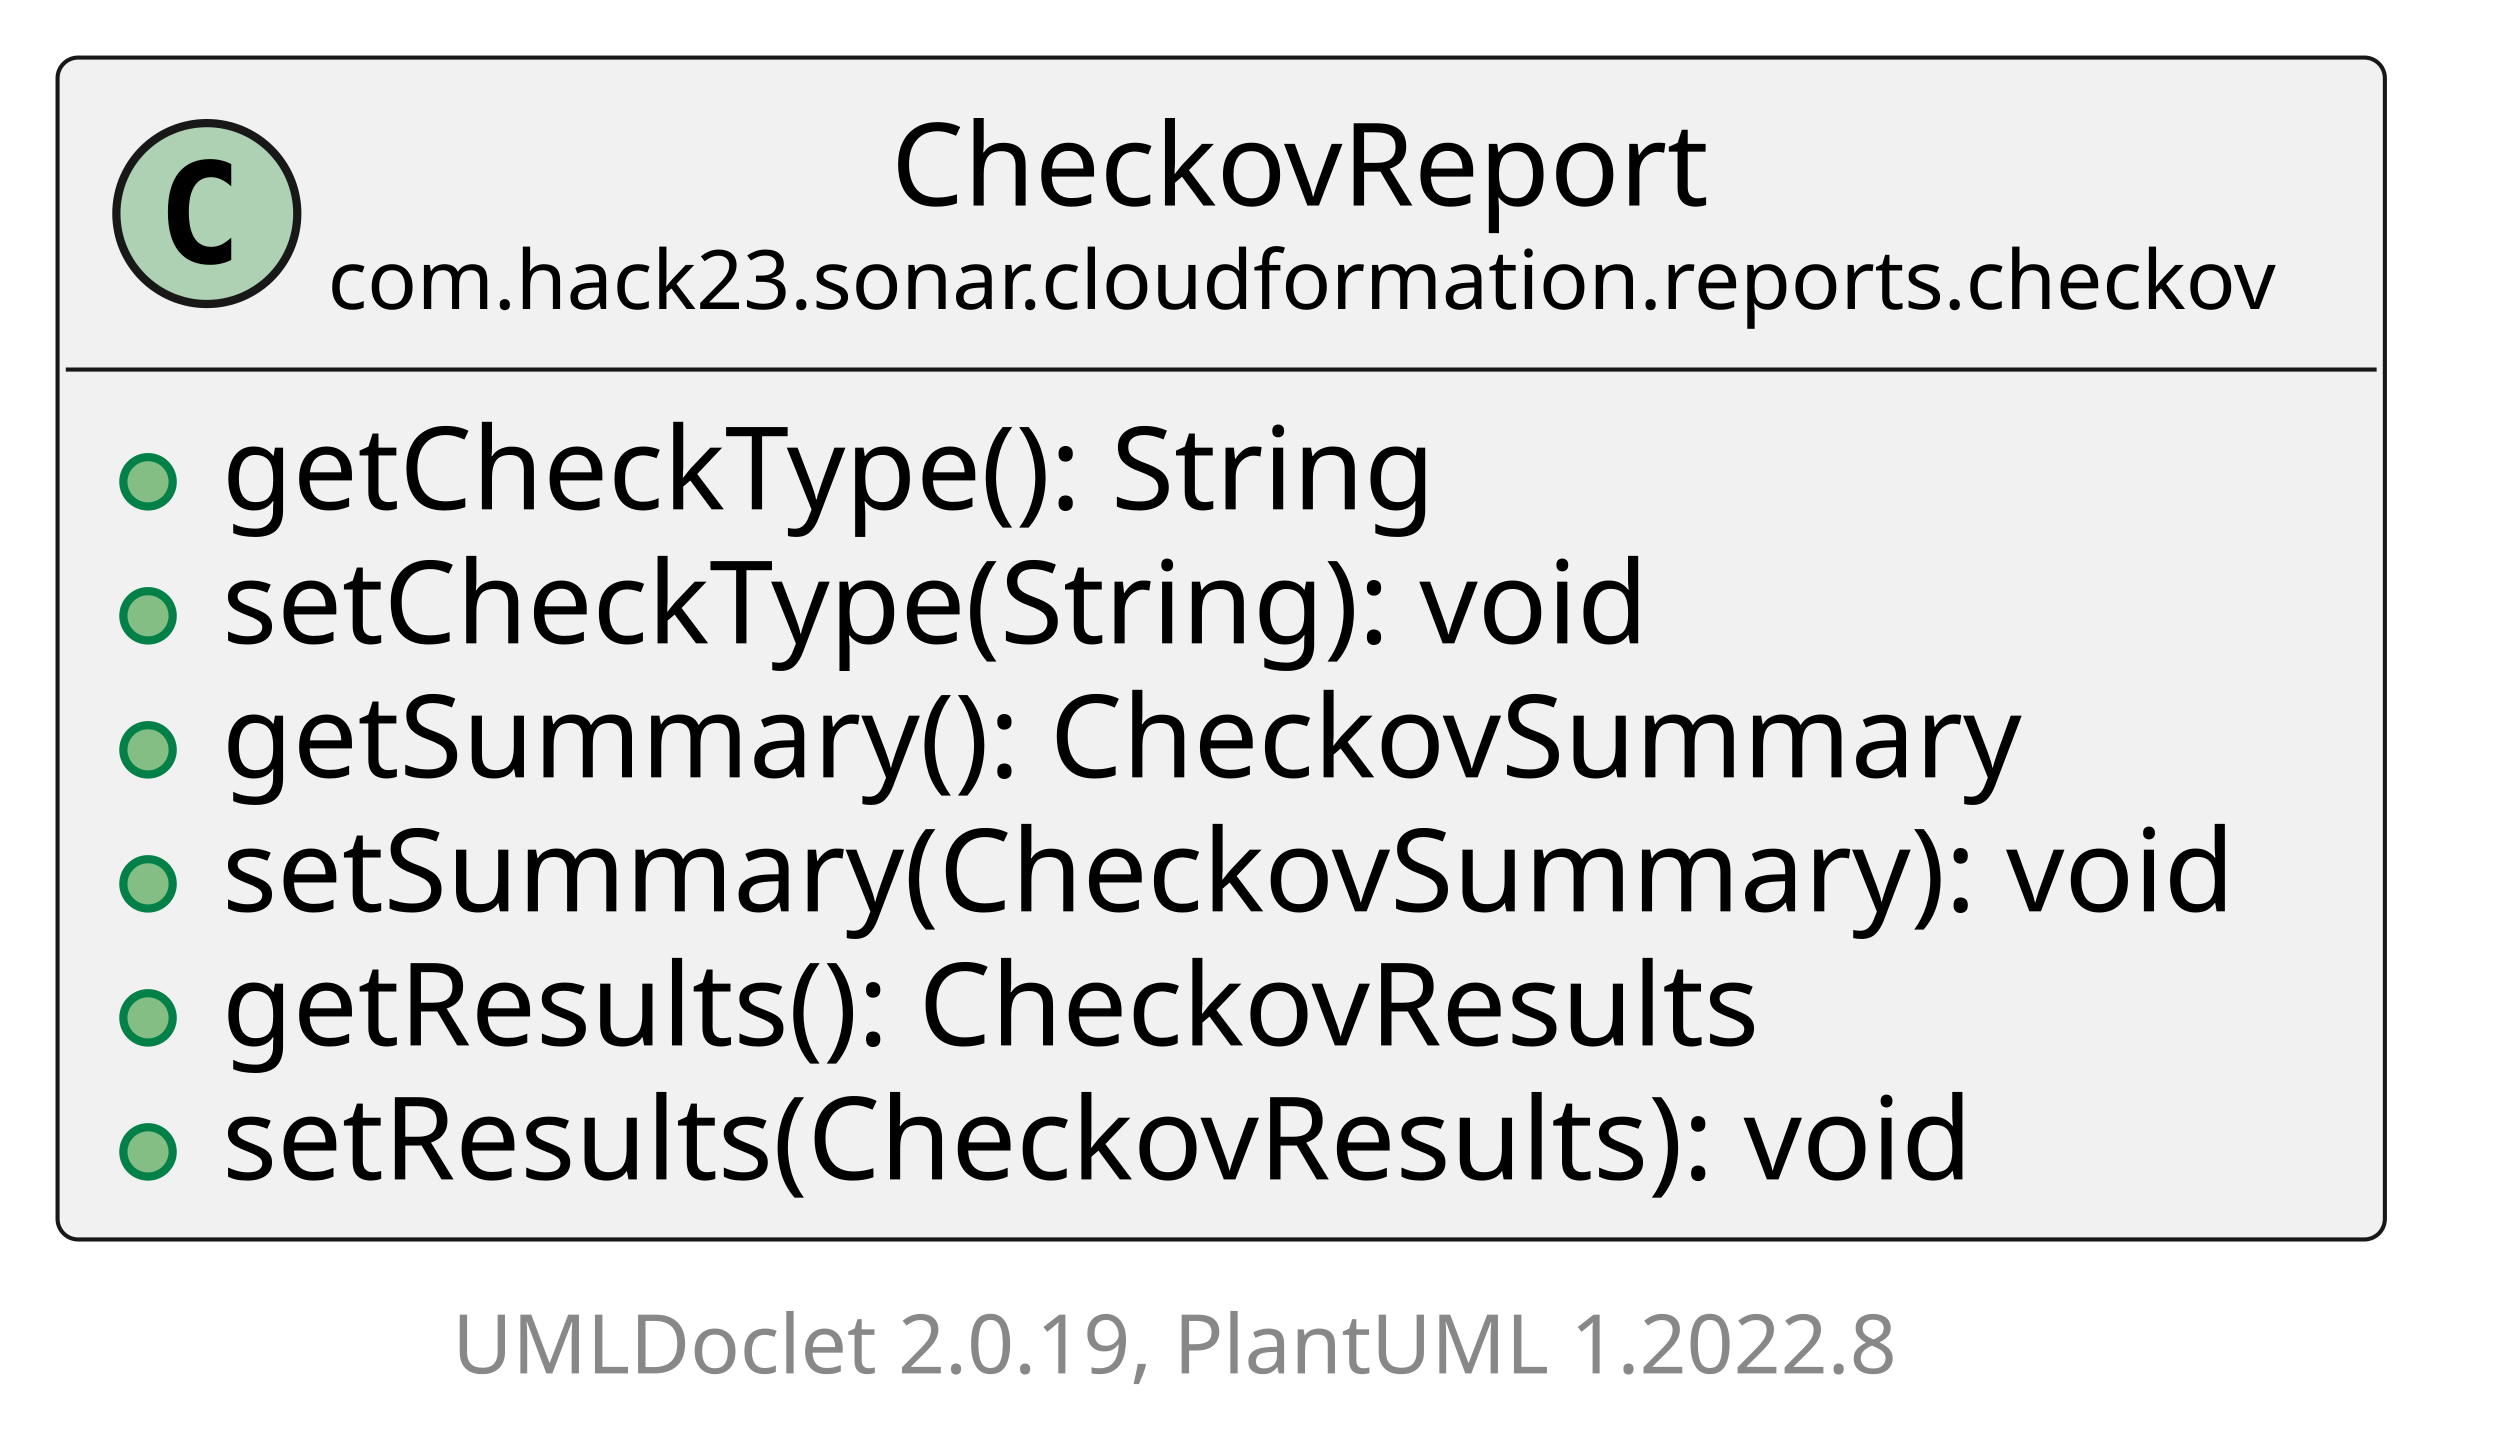
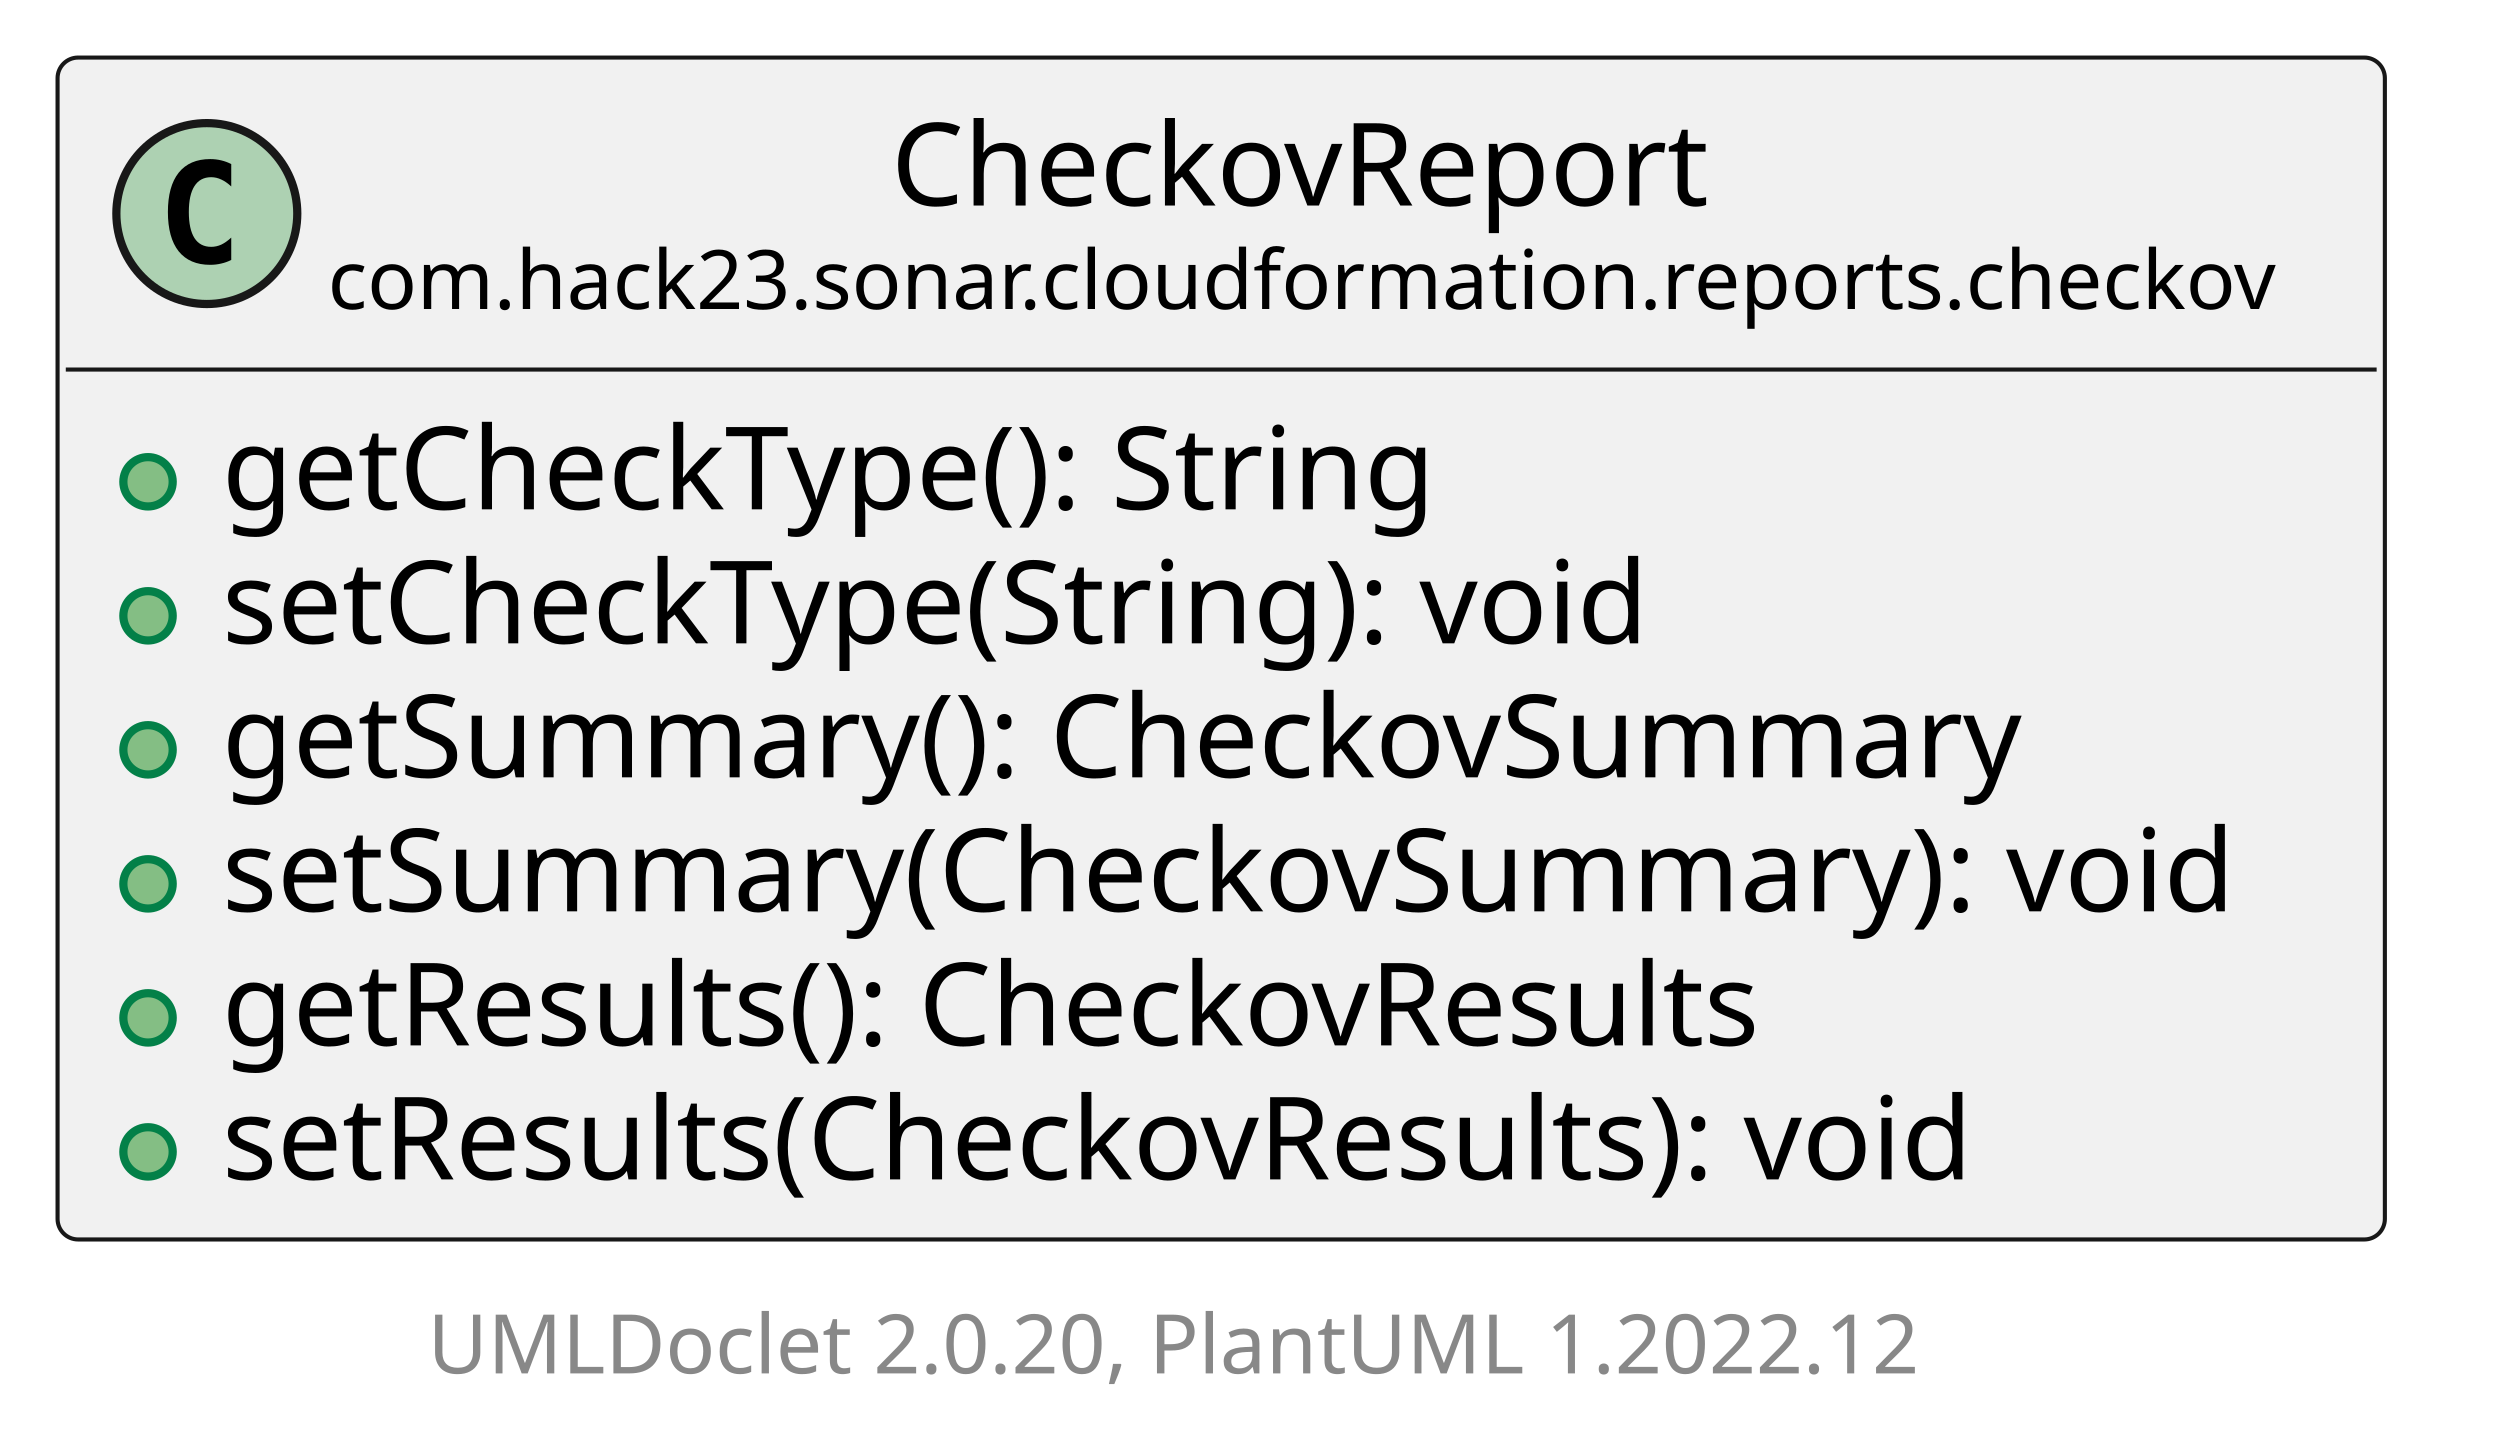
<svg xmlns="http://www.w3.org/2000/svg" xmlns:xlink="http://www.w3.org/1999/xlink" contentStyleType="text/css" height="177px" preserveAspectRatio="none" style="width:304px;height:177px;background:#FFFFFF;" version="1.1" viewBox="0 0 304 177" width="304px" zoomAndPan="magnify">
  <defs />
  <g>
    <a href="CheckovReport.html" target="_top" title="CheckovReport.html" xlink:actuate="onRequest" xlink:href="CheckovReport.html" xlink:show="new" xlink:title="CheckovReport.html" xlink:type="simple">
      <g id="elem_com.hack23.sonar.cloudformation.reports.checkov.CheckovReport">
        <rect codeLine="5" fill="#F1F1F1" height="143.719" id="com.hack23.sonar.cloudformation.reports.checkov.CheckovReport" rx="2.5" ry="2.5" style="stroke:#181818;stroke-width:0.5;" width="283" x="7" y="7" />
        <ellipse cx="25.15" cy="25.969" fill="#ADD1B2" rx="11" ry="11" style="stroke:#181818;stroke-width:1.0;" />
        <path d="M28.119,31.609 Q27.541,31.906 26.9,32.047 Q26.259,32.203 25.556,32.203 Q23.056,32.203 21.728,30.562 Q20.416,28.906 20.416,25.781 Q20.416,22.656 21.728,21 Q23.056,19.344 25.556,19.344 Q26.259,19.344 26.9,19.5 Q27.556,19.656 28.119,19.953 L28.119,22.672 Q27.494,22.094 26.9,21.828 Q26.306,21.547 25.681,21.547 Q24.337,21.547 23.65,22.625 Q22.962,23.688 22.962,25.781 Q22.962,27.875 23.65,28.953 Q24.337,30.016 25.681,30.016 Q26.306,30.016 26.9,29.75 Q27.494,29.469 28.119,28.891 L28.119,31.609 Z " fill="#000000" />
        <text fill="#000000" font-family="sans-serif" font-size="14" lengthAdjust="spacing" textLength="107" x="108.35" y="24.995">CheckovReport</text>
        <text fill="#000000" font-family="sans-serif" font-size="10" lengthAdjust="spacing" textLength="244" x="39.85" y="37.579">com.hack23.sonar.cloudformation.reports.checkov</text>
        <line style="stroke:#181818;stroke-width:0.5;" x1="8" x2="289" y1="44.938" y2="44.938" />
        <ellipse cx="18" cy="58.586" fill="#84BE84" rx="3" ry="3" style="stroke:#038048;stroke-width:1.0;" />
        <text fill="#000000" font-family="sans-serif" font-size="14" lengthAdjust="spacing" textLength="160" x="27" y="61.933">getCheckType(): String</text>
        <ellipse cx="18" cy="74.883" fill="#84BE84" rx="3" ry="3" style="stroke:#038048;stroke-width:1.0;" />
        <text fill="#000000" font-family="sans-serif" font-size="14" lengthAdjust="spacing" textLength="187" x="27" y="78.23">setCheckType(String): void</text>
        <ellipse cx="18" cy="91.18" fill="#84BE84" rx="3" ry="3" style="stroke:#038048;stroke-width:1.0;" />
        <text fill="#000000" font-family="sans-serif" font-size="14" lengthAdjust="spacing" textLength="230" x="27" y="94.526">getSummary(): CheckovSummary</text>
        <ellipse cx="18" cy="107.477" fill="#84BE84" rx="3" ry="3" style="stroke:#038048;stroke-width:1.0;" />
        <text fill="#000000" font-family="sans-serif" font-size="14" lengthAdjust="spacing" textLength="257" x="27" y="110.823">setSummary(CheckovSummary): void</text>
        <ellipse cx="18" cy="123.773" fill="#84BE84" rx="3" ry="3" style="stroke:#038048;stroke-width:1.0;" />
        <text fill="#000000" font-family="sans-serif" font-size="14" lengthAdjust="spacing" textLength="206" x="27" y="127.12">getResults(): CheckovResults</text>
        <ellipse cx="18" cy="140.07" fill="#84BE84" rx="3" ry="3" style="stroke:#038048;stroke-width:1.0;" />
        <text fill="#000000" font-family="sans-serif" font-size="14" lengthAdjust="spacing" textLength="233" x="27" y="143.417">setResults(CheckovResults): void</text>
      </g>
    </a>
-     <rect fill="none" height="11.641" style="stroke:none;stroke-width:1.0;" width="186" x="55" y="157.719" />
-     <text fill="#888888" font-family="sans-serif" font-size="10" lengthAdjust="spacing" textLength="186" x="55" y="167.001">UMLDoclet 2.0.19, PlantUML 1.2022.8</text>
+     <rect fill="none" height="11.641" style="stroke:none;stroke-width:1.0;" width="192" x="52" y="157.719" />
+     <text fill="#888888" font-family="sans-serif" font-size="10" lengthAdjust="spacing" textLength="192" x="52" y="167.001">UMLDoclet 2.0.20, PlantUML 1.2022.12</text>
  </g>
</svg>
